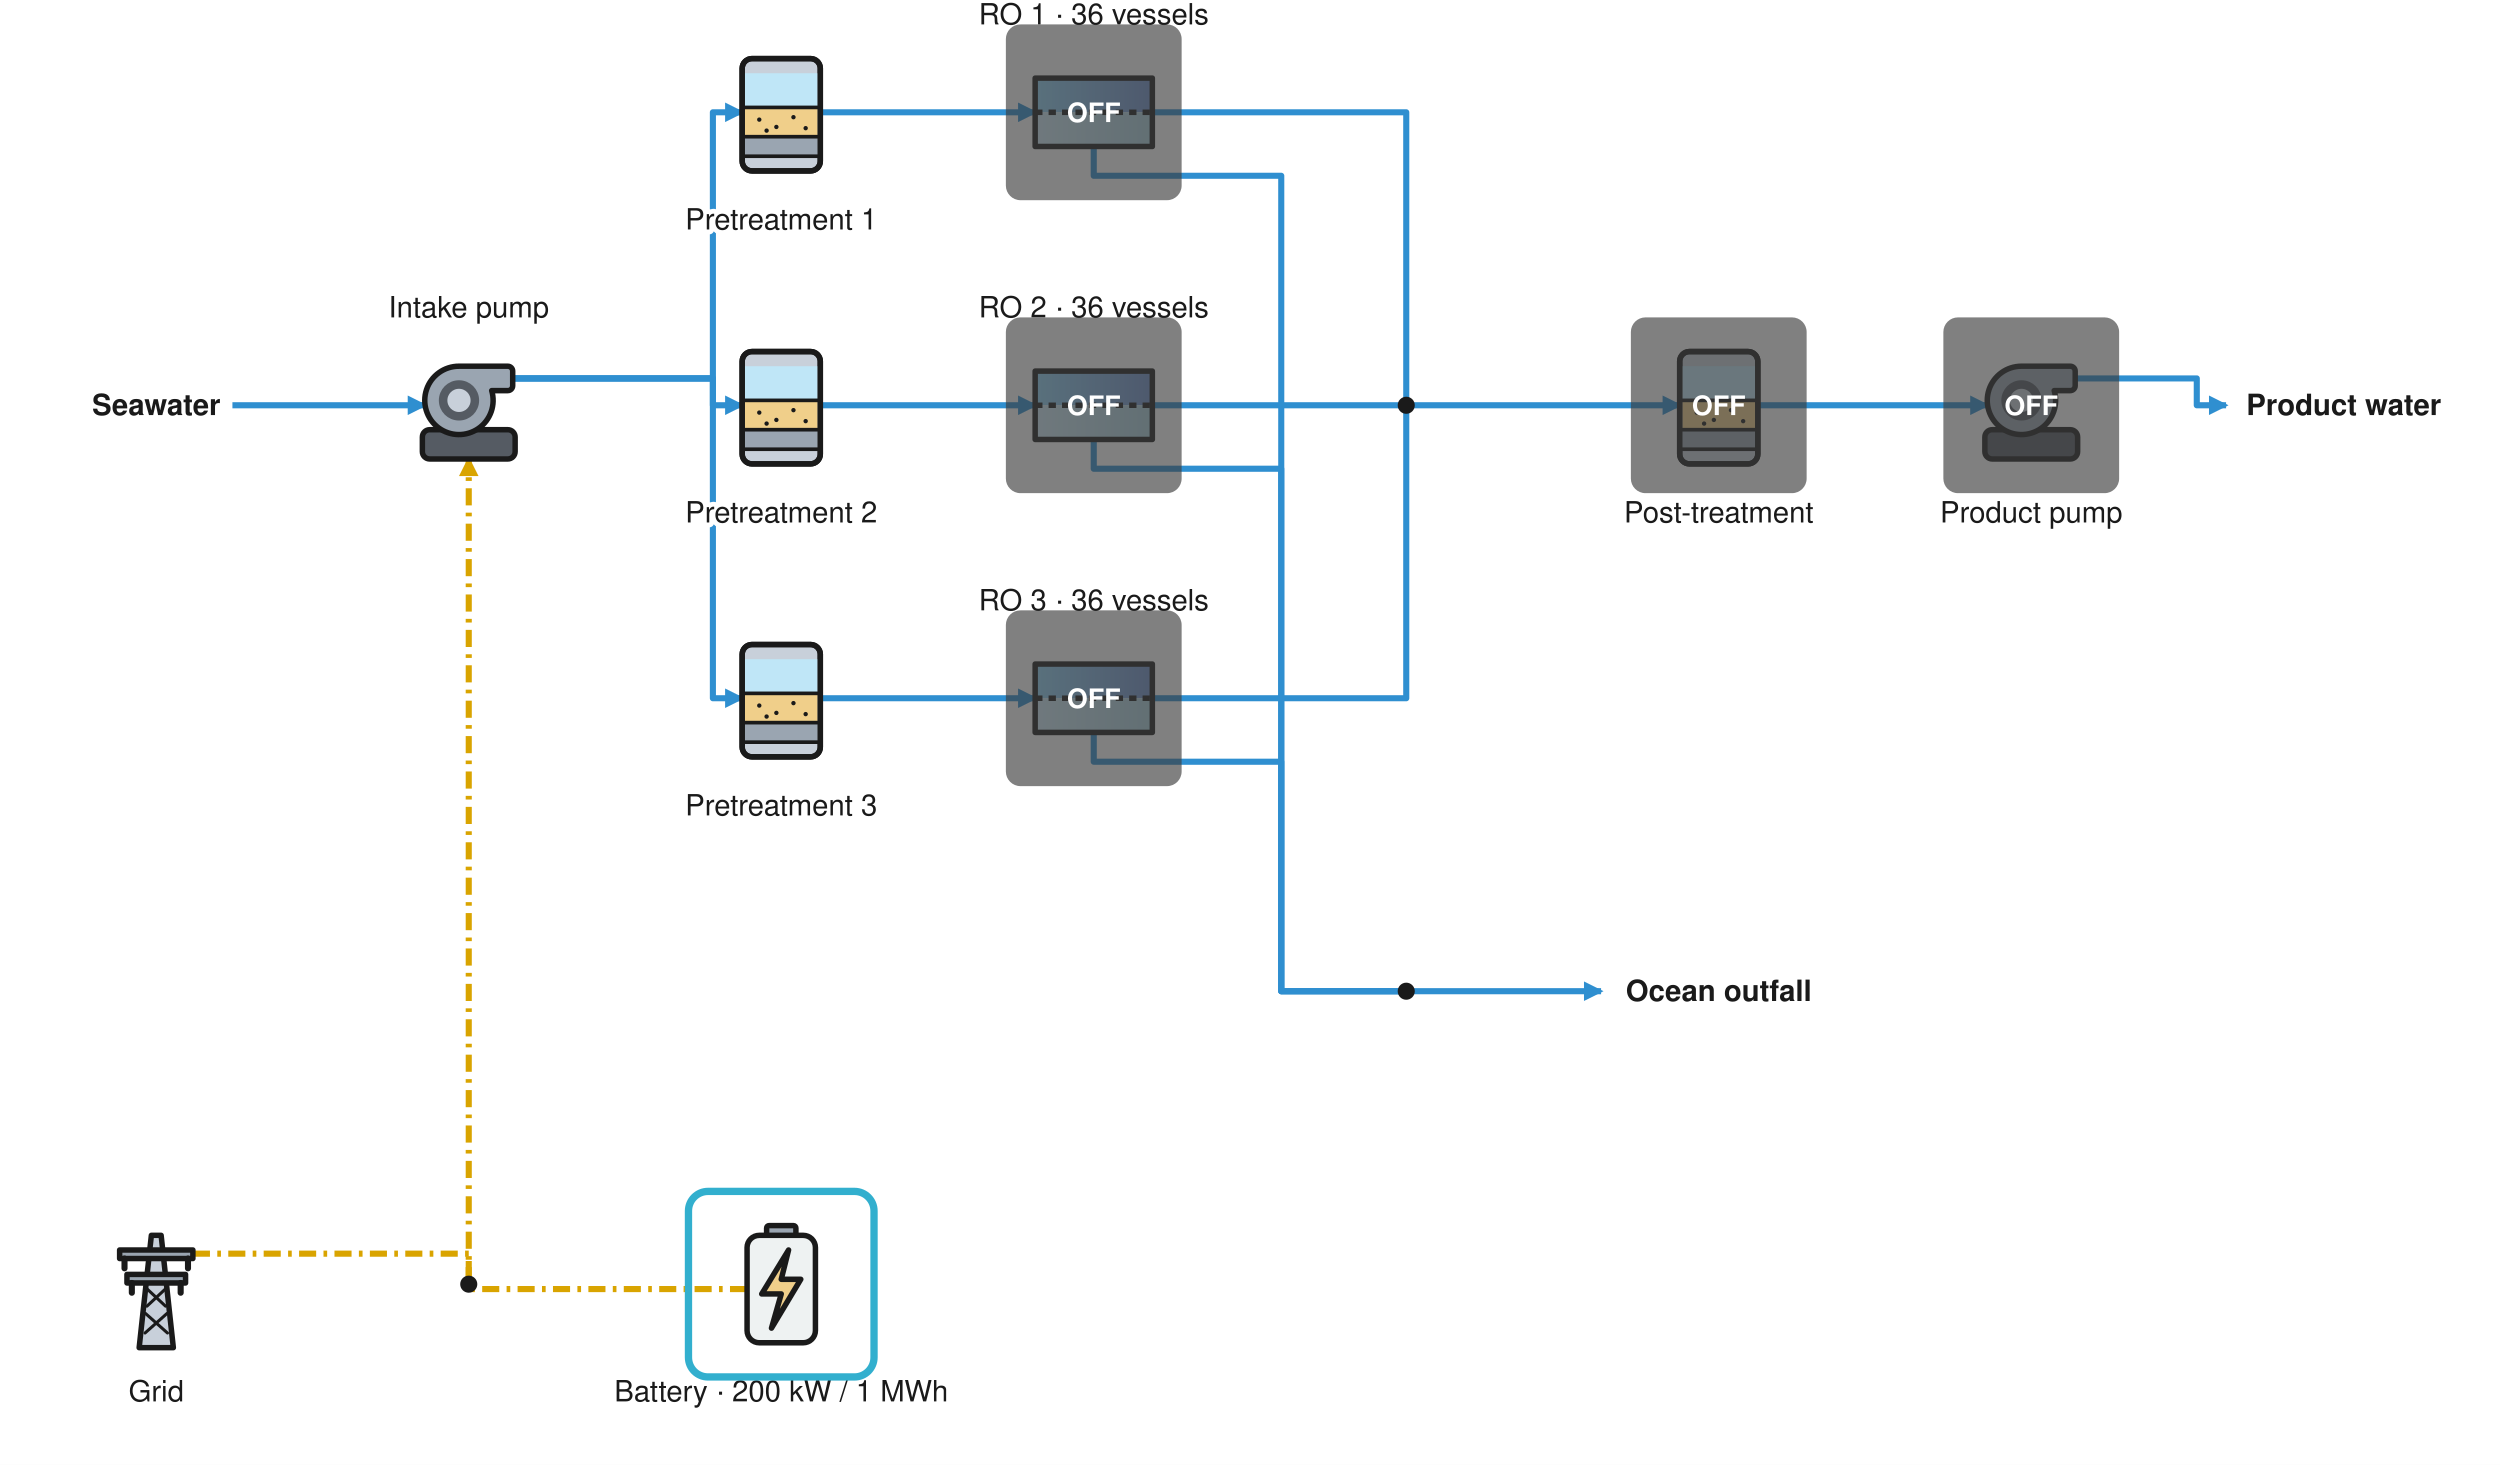
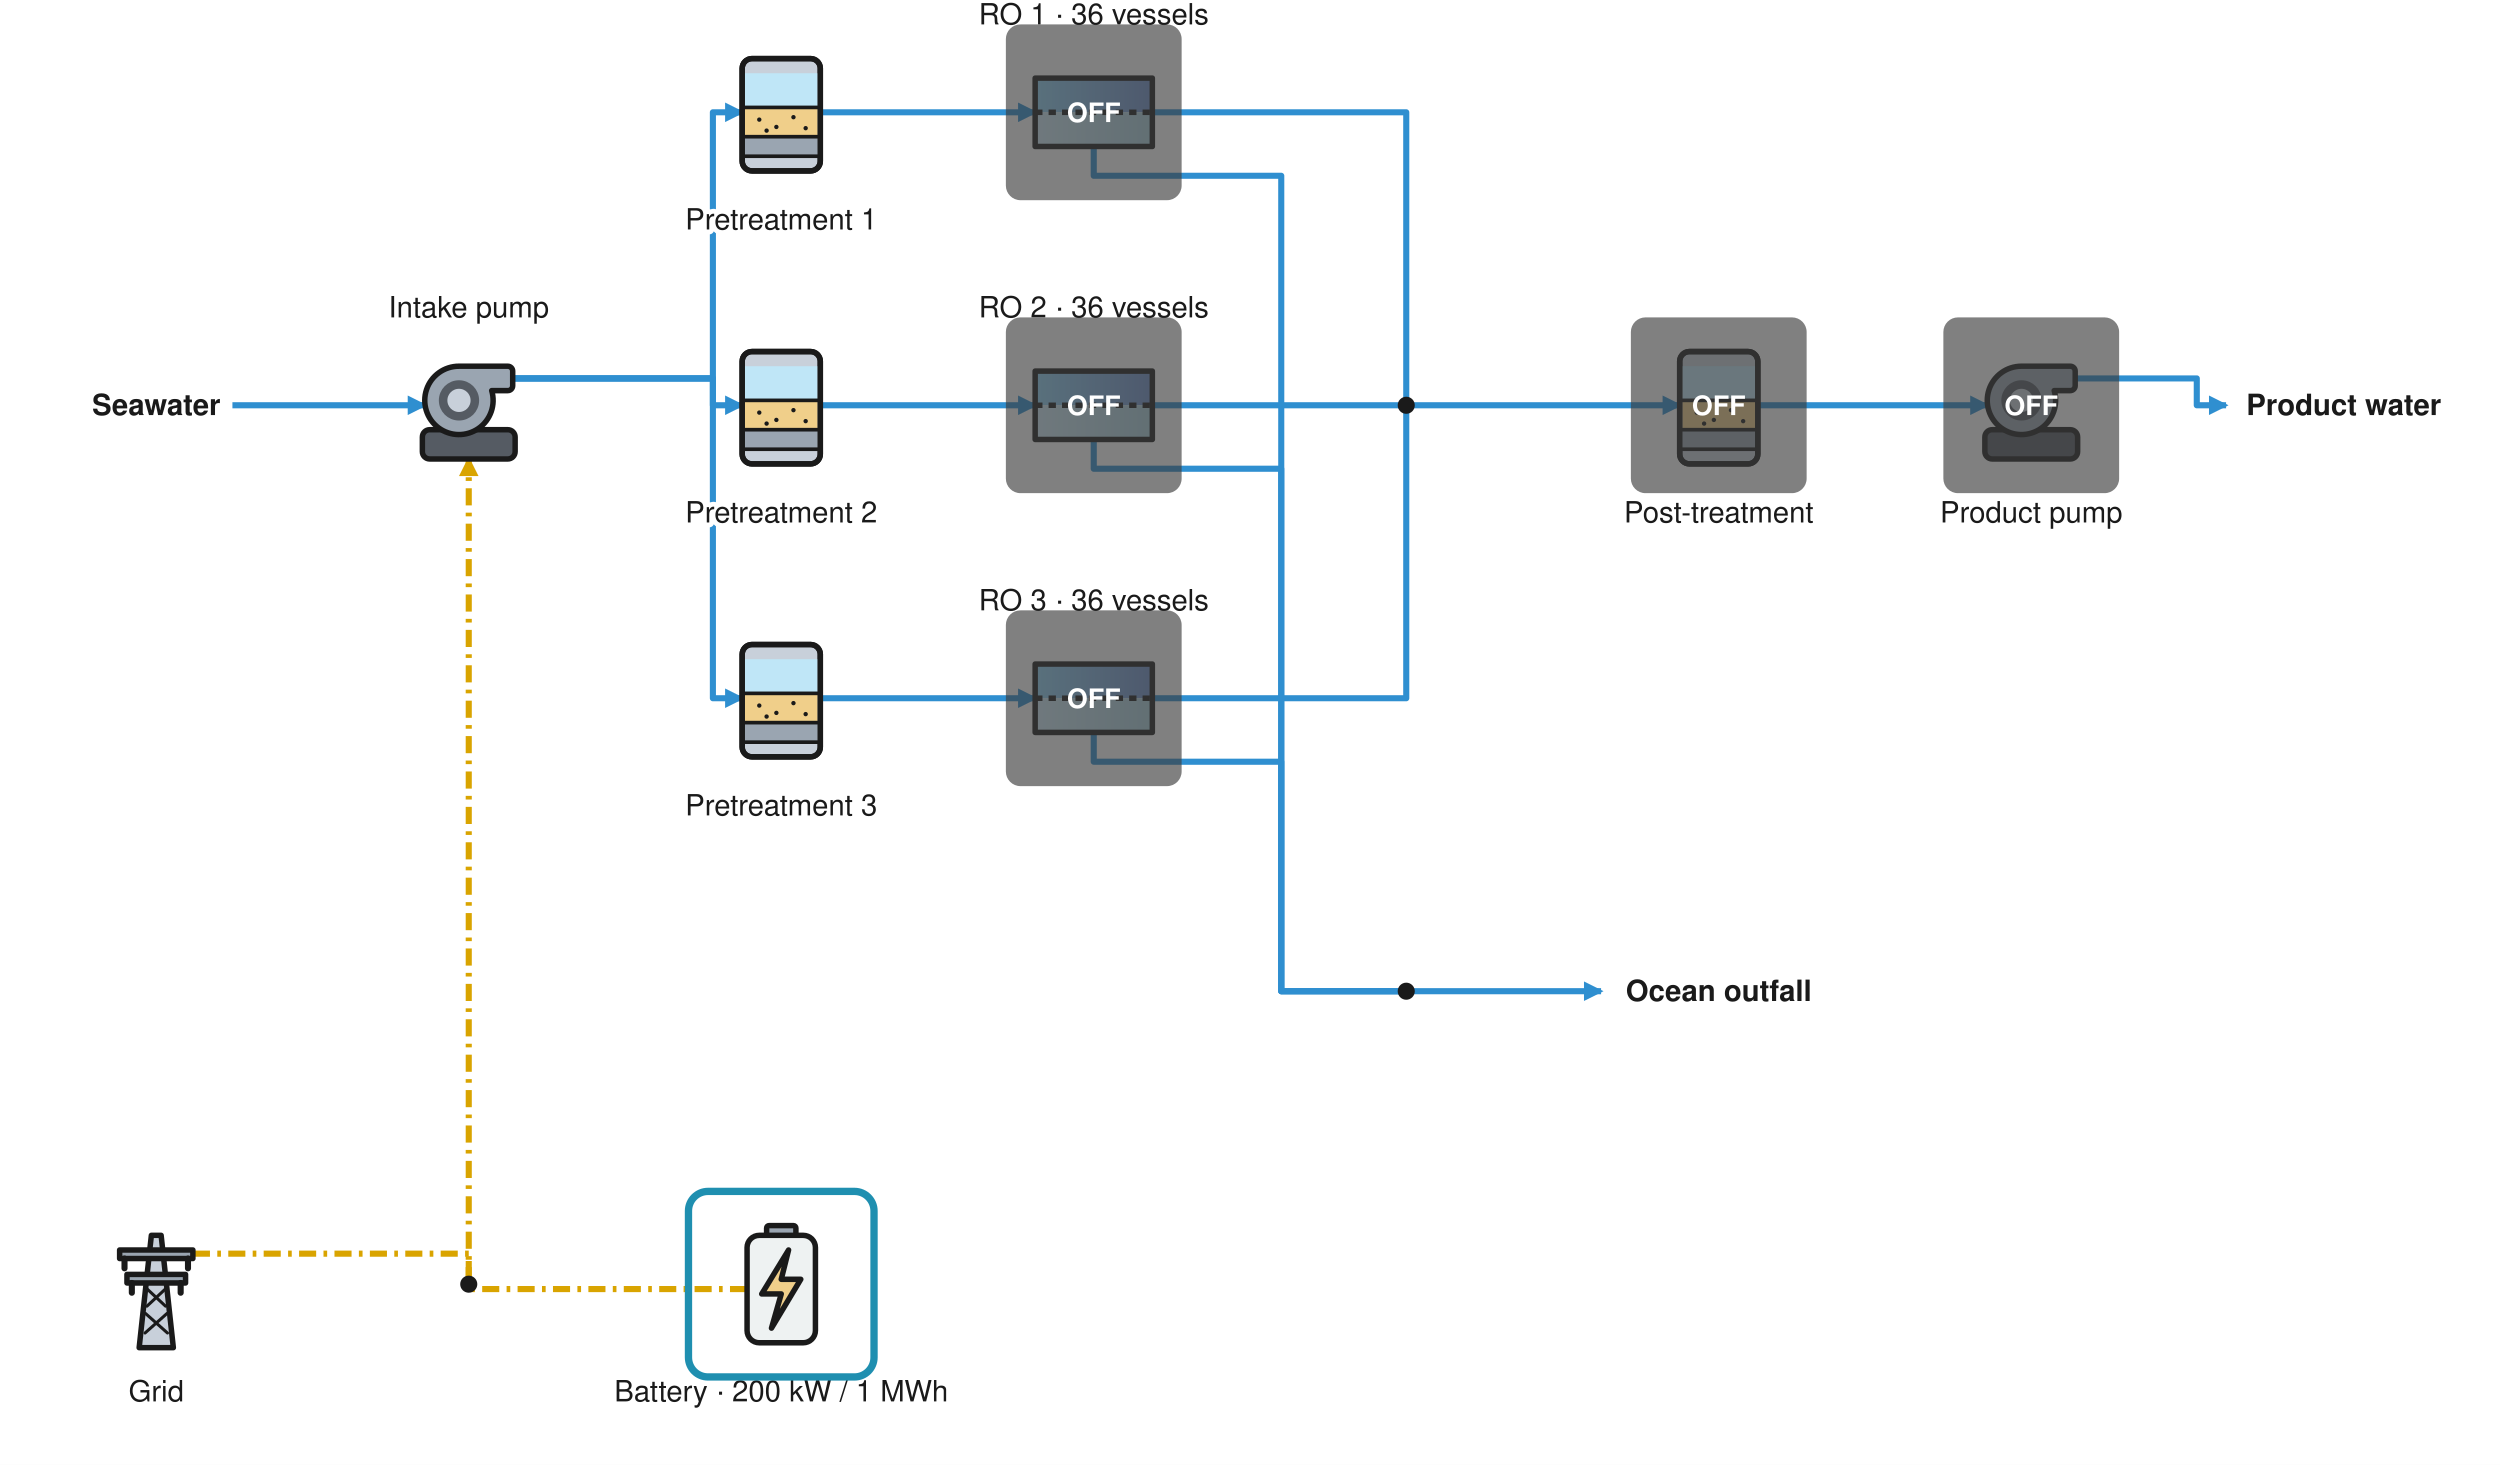
<svg xmlns="http://www.w3.org/2000/svg" viewBox="0 0 1024 600" width="1024" height="600" font-family="Helvetica, Arial, sans-serif" style="max-width:100%;height:auto">
  <rect width="1024" height="600" fill="#ffffff" />
  <defs>
    <marker id="arrow-fluid" viewBox="0 0 8 8" refX="7" refY="4" markerWidth="8" markerHeight="8" markerUnits="userSpaceOnUse" orient="auto">
      <path d="M0 0L8 4L0 8Z" fill="#2f8fd0" />
    </marker>
    <marker id="arrow-gas" viewBox="0 0 8 8" refX="7" refY="4" markerWidth="8" markerHeight="8" markerUnits="userSpaceOnUse" orient="auto">
      <path d="M0 0L8 4L0 8Z" fill="#5a9a3c" />
    </marker>
    <marker id="arrow-electricity" viewBox="0 0 8 8" refX="7" refY="4" markerWidth="8" markerHeight="8" markerUnits="userSpaceOnUse" orient="auto">
      <path d="M0 0L8 4L0 8Z" fill="#d9a400" />
    </marker>
    <marker id="arrow-heat" viewBox="0 0 8 8" refX="7" refY="4" markerWidth="8" markerHeight="8" markerUnits="userSpaceOnUse" orient="auto">
      <path d="M0 0L8 4L0 8Z" fill="#d0453a" />
    </marker>
  </defs>
  <polyline points="95.2,166 174,166" fill="none" stroke="#2f8fd0" stroke-width="2.5" stroke-linecap="butt" stroke-linejoin="round" marker-end="url(#arrow-fluid)" />
  <polyline points="210,155 292,155 292,46 304,46" fill="none" stroke="#2f8fd0" stroke-width="2.5" stroke-linecap="butt" stroke-linejoin="round" marker-end="url(#arrow-fluid)" />
  <polyline points="210,155 292,155 292,166 304,166" fill="none" stroke="#2f8fd0" stroke-width="2.5" stroke-linecap="butt" stroke-linejoin="round" marker-end="url(#arrow-fluid)" />
  <polyline points="210,155 292,155 292,286 304,286" fill="none" stroke="#2f8fd0" stroke-width="2.5" stroke-linecap="butt" stroke-linejoin="round" marker-end="url(#arrow-fluid)" />
  <polyline points="336,46 424,46" fill="none" stroke="#2f8fd0" stroke-width="2.5" stroke-linecap="butt" stroke-linejoin="round" marker-end="url(#arrow-fluid)" />
  <polyline points="336,166 424,166" fill="none" stroke="#2f8fd0" stroke-width="2.5" stroke-linecap="butt" stroke-linejoin="round" marker-end="url(#arrow-fluid)" />
  <polyline points="336,286 424,286" fill="none" stroke="#2f8fd0" stroke-width="2.5" stroke-linecap="butt" stroke-linejoin="round" marker-end="url(#arrow-fluid)" />
  <polyline points="472,46 576,46 576,166" fill="none" stroke="#2f8fd0" stroke-width="2.5" stroke-linecap="butt" stroke-linejoin="round" />
  <polyline points="472,166 576,166" fill="none" stroke="#2f8fd0" stroke-width="2.5" stroke-linecap="butt" stroke-linejoin="round" />
  <polyline points="472,286 576,286 576,166" fill="none" stroke="#2f8fd0" stroke-width="2.5" stroke-linecap="butt" stroke-linejoin="round" />
  <polyline points="448,60 448,72 524.8,72 524.8,406 576,406" fill="none" stroke="#2f8fd0" stroke-width="2.5" stroke-linecap="butt" stroke-linejoin="round" />
  <polyline points="448,180 448,192 524.8,192 524.8,406 576,406" fill="none" stroke="#2f8fd0" stroke-width="2.5" stroke-linecap="butt" stroke-linejoin="round" />
  <polyline points="448,300 448,312 524.8,312 524.8,406 576,406" fill="none" stroke="#2f8fd0" stroke-width="2.5" stroke-linecap="butt" stroke-linejoin="round" />
  <polyline points="576,166 688,166" fill="none" stroke="#2f8fd0" stroke-width="2.5" stroke-linecap="butt" stroke-linejoin="round" marker-end="url(#arrow-fluid)" />
  <polyline points="720,166 814,166" fill="none" stroke="#2f8fd0" stroke-width="2.5" stroke-linecap="butt" stroke-linejoin="round" marker-end="url(#arrow-fluid)" />
  <polyline points="850,155 899.8,155 899.8,166 911.8,166" fill="none" stroke="#2f8fd0" stroke-width="2.5" stroke-linecap="butt" stroke-linejoin="round" marker-end="url(#arrow-fluid)" />
  <polyline points="576,406 655.8,406" fill="none" stroke="#2f8fd0" stroke-width="2.5" stroke-linecap="butt" stroke-linejoin="round" marker-end="url(#arrow-fluid)" />
  <polyline points="79,513.5 192,513.5 192,526" fill="none" stroke="#d9a400" stroke-width="2.5" stroke-linecap="butt" stroke-linejoin="round" stroke-dasharray="7 3 1.5 3" />
  <polyline points="306,528 192,528 192,526" fill="none" stroke="#d9a400" stroke-width="2.5" stroke-linecap="butt" stroke-linejoin="round" stroke-dasharray="7 3 1.5 3" />
  <polyline points="192,526 192,188" fill="none" stroke="#d9a400" stroke-width="2.5" stroke-linecap="butt" stroke-linejoin="round" stroke-dasharray="7 3 1.5 3" marker-end="url(#arrow-electricity)" />
  <text x="64" y="170" text-anchor="middle" font-size="12" font-weight="600" fill="#1a1a1a">Seawater</text>
  <svg x="160" y="134" data-icon="color/pump" data-name="Pump" data-ports="n:36,16 e:50,21 s:32,54 w:14,32" width="64" height="64" viewBox="0 0 64 64" fill="none" stroke="#1a1a1a" stroke-width="2.25" stroke-linecap="round" stroke-linejoin="round">
    <rect x="13" y="42" width="38" height="12" rx="3" fill="#555b63" />
    <path d="M28 16H48A2 2 0 0 1 50 18V24A2 2 0 0 1 48 26H41.4A14 14 0 1 1 28 16Z" fill="#9aa5b1" />
    <circle cx="28" cy="30" r="6.5" fill="#c8d0da" stroke="#555b63" stroke-width="3.5" />
-     <rect x="412" y="250" width="72" height="72" rx="6" fill="#3C3C3C" fill-opacity="0.65" />
-     <text x="448.0" y="290.0" text-anchor="middle" font-size="11" font-weight="700" fill="#ffffff">OFF</text>
-     <rect x="668" y="130" width="72" height="72" rx="6" fill="#3C3C3C" fill-opacity="0.65" />
-     <text x="704.0" y="170.0" text-anchor="middle" font-size="11" font-weight="700" fill="#ffffff">OFF</text>
-     <rect x="412" y="130" width="72" height="72" rx="6" fill="#3C3C3C" fill-opacity="0.65" />
-     <text x="448.0" y="170.0" text-anchor="middle" font-size="11" font-weight="700" fill="#ffffff">OFF</text>
-     <rect x="796" y="130" width="72" height="72" rx="6" fill="#3C3C3C" fill-opacity="0.65" />
-     <text x="832.0" y="170.0" text-anchor="middle" font-size="11" font-weight="700" fill="#ffffff">OFF</text>
-     <rect x="412" y="10" width="72" height="72" rx="6" fill="#3C3C3C" fill-opacity="0.65" />
-     <text x="448.0" y="50.0" text-anchor="middle" font-size="11" font-weight="700" fill="#ffffff">OFF</text>
-     <rect x="282" y="488" width="76" height="76" rx="8" fill="none" stroke="#32AFCE" stroke-width="3" />
+     <rect x="412" y="10" width="72" height="72" rx="6" fill="#3C3C3C" fill-opacity="0.65" />
+     <text x="448.0" y="50.0" text-anchor="middle" font-size="11" font-weight="700" fill="#ffffff">OFF</text>
+     <rect x="412" y="250" width="72" height="72" rx="6" fill="#3C3C3C" fill-opacity="0.65" />
+     <text x="448.0" y="290.0" text-anchor="middle" font-size="11" font-weight="700" fill="#ffffff">OFF</text>
+     <rect x="668" y="130" width="72" height="72" rx="6" fill="#3C3C3C" fill-opacity="0.65" />
+     <text x="704.0" y="170.0" text-anchor="middle" font-size="11" font-weight="700" fill="#ffffff">OFF</text>
+     <rect x="796" y="130" width="72" height="72" rx="6" fill="#3C3C3C" fill-opacity="0.65" />
+     <text x="832.0" y="170.0" text-anchor="middle" font-size="11" font-weight="700" fill="#ffffff">OFF</text>
+     <rect x="412" y="130" width="72" height="72" rx="6" fill="#3C3C3C" fill-opacity="0.65" />
+     <text x="448.0" y="170.0" text-anchor="middle" font-size="11" font-weight="700" fill="#ffffff">OFF</text>
+     <rect x="282" y="488" width="76" height="76" rx="8" fill="none" stroke="#1F8FB0" stroke-width="3" />
  </svg>
  <text x="192" y="130" text-anchor="middle" font-size="12" fill="#1a1a1a" stroke="#ffffff" stroke-width="4" stroke-linejoin="round" paint-order="stroke">Intake pump</text>
  <svg x="288" y="14" data-icon="color/filter" data-name="Filter / treatment" data-ports="n:32,10 e:48,32 s:32,56 w:16,32" width="64" height="64" viewBox="0 0 64 64" fill="none" stroke="#1a1a1a" stroke-width="2.25" stroke-linecap="round" stroke-linejoin="round">
    <rect x="16" y="10" width="32" height="46" rx="4" fill="#c8d0da" />
    <path d="M17.1 16H46.9V30H17.1Z" fill="#bfe6f7" stroke="none" />
    <path d="M17.1 30H46.9V42H17.1Z" fill="#f0cf8a" stroke="none" />
    <path d="M17.1 42H46.9V50H17.1Z" fill="#9aa5b1" stroke="none" />
    <path d="M16 30H48M16 42H48M16 50H48" stroke-width="1.5" />
    <g fill="#1a1a1a" stroke="none">
      <circle cx="23" cy="35" r="0.9" />
      <circle cx="30" cy="38" r="0.9" />
      <circle cx="37" cy="34" r="0.9" />
      <circle cx="42" cy="38.5" r="0.9" />
      <circle cx="26" cy="39.5" r="0.9" />
    </g>
    <rect x="16" y="10" width="32" height="46" rx="4" />
-     <rect x="412" y="250" width="72" height="72" rx="6" fill="#3C3C3C" fill-opacity="0.65" />
-     <text x="448.0" y="290.0" text-anchor="middle" font-size="11" font-weight="700" fill="#ffffff">OFF</text>
-     <rect x="668" y="130" width="72" height="72" rx="6" fill="#3C3C3C" fill-opacity="0.65" />
-     <text x="704.0" y="170.0" text-anchor="middle" font-size="11" font-weight="700" fill="#ffffff">OFF</text>
-     <rect x="412" y="130" width="72" height="72" rx="6" fill="#3C3C3C" fill-opacity="0.65" />
-     <text x="448.0" y="170.0" text-anchor="middle" font-size="11" font-weight="700" fill="#ffffff">OFF</text>
-     <rect x="796" y="130" width="72" height="72" rx="6" fill="#3C3C3C" fill-opacity="0.65" />
-     <text x="832.0" y="170.0" text-anchor="middle" font-size="11" font-weight="700" fill="#ffffff">OFF</text>
-     <rect x="412" y="10" width="72" height="72" rx="6" fill="#3C3C3C" fill-opacity="0.65" />
-     <text x="448.0" y="50.0" text-anchor="middle" font-size="11" font-weight="700" fill="#ffffff">OFF</text>
-     <rect x="282" y="488" width="76" height="76" rx="8" fill="none" stroke="#32AFCE" stroke-width="3" />
+     <rect x="412" y="10" width="72" height="72" rx="6" fill="#3C3C3C" fill-opacity="0.65" />
+     <text x="448.0" y="50.0" text-anchor="middle" font-size="11" font-weight="700" fill="#ffffff">OFF</text>
+     <rect x="412" y="250" width="72" height="72" rx="6" fill="#3C3C3C" fill-opacity="0.65" />
+     <text x="448.0" y="290.0" text-anchor="middle" font-size="11" font-weight="700" fill="#ffffff">OFF</text>
+     <rect x="668" y="130" width="72" height="72" rx="6" fill="#3C3C3C" fill-opacity="0.65" />
+     <text x="704.0" y="170.0" text-anchor="middle" font-size="11" font-weight="700" fill="#ffffff">OFF</text>
+     <rect x="796" y="130" width="72" height="72" rx="6" fill="#3C3C3C" fill-opacity="0.65" />
+     <text x="832.0" y="170.0" text-anchor="middle" font-size="11" font-weight="700" fill="#ffffff">OFF</text>
+     <rect x="412" y="130" width="72" height="72" rx="6" fill="#3C3C3C" fill-opacity="0.65" />
+     <text x="448.0" y="170.0" text-anchor="middle" font-size="11" font-weight="700" fill="#ffffff">OFF</text>
+     <rect x="282" y="488" width="76" height="76" rx="8" fill="none" stroke="#1F8FB0" stroke-width="3" />
  </svg>
  <text x="320" y="94" text-anchor="middle" font-size="12" fill="#1a1a1a" stroke="#ffffff" stroke-width="4" stroke-linejoin="round" paint-order="stroke">Pretreatment 1</text>
  <svg x="288" y="134" data-icon="color/filter" data-name="Filter / treatment" data-ports="n:32,10 e:48,32 s:32,56 w:16,32" width="64" height="64" viewBox="0 0 64 64" fill="none" stroke="#1a1a1a" stroke-width="2.25" stroke-linecap="round" stroke-linejoin="round">
    <rect x="16" y="10" width="32" height="46" rx="4" fill="#c8d0da" />
    <path d="M17.1 16H46.9V30H17.1Z" fill="#bfe6f7" stroke="none" />
    <path d="M17.1 30H46.9V42H17.1Z" fill="#f0cf8a" stroke="none" />
    <path d="M17.1 42H46.9V50H17.1Z" fill="#9aa5b1" stroke="none" />
    <path d="M16 30H48M16 42H48M16 50H48" stroke-width="1.5" />
    <g fill="#1a1a1a" stroke="none">
      <circle cx="23" cy="35" r="0.9" />
      <circle cx="30" cy="38" r="0.9" />
      <circle cx="37" cy="34" r="0.9" />
      <circle cx="42" cy="38.5" r="0.9" />
      <circle cx="26" cy="39.5" r="0.9" />
    </g>
    <rect x="16" y="10" width="32" height="46" rx="4" />
-     <rect x="412" y="250" width="72" height="72" rx="6" fill="#3C3C3C" fill-opacity="0.65" />
-     <text x="448.0" y="290.0" text-anchor="middle" font-size="11" font-weight="700" fill="#ffffff">OFF</text>
-     <rect x="668" y="130" width="72" height="72" rx="6" fill="#3C3C3C" fill-opacity="0.65" />
-     <text x="704.0" y="170.0" text-anchor="middle" font-size="11" font-weight="700" fill="#ffffff">OFF</text>
-     <rect x="412" y="130" width="72" height="72" rx="6" fill="#3C3C3C" fill-opacity="0.65" />
-     <text x="448.0" y="170.0" text-anchor="middle" font-size="11" font-weight="700" fill="#ffffff">OFF</text>
-     <rect x="796" y="130" width="72" height="72" rx="6" fill="#3C3C3C" fill-opacity="0.65" />
-     <text x="832.0" y="170.0" text-anchor="middle" font-size="11" font-weight="700" fill="#ffffff">OFF</text>
-     <rect x="412" y="10" width="72" height="72" rx="6" fill="#3C3C3C" fill-opacity="0.65" />
-     <text x="448.0" y="50.0" text-anchor="middle" font-size="11" font-weight="700" fill="#ffffff">OFF</text>
-     <rect x="282" y="488" width="76" height="76" rx="8" fill="none" stroke="#32AFCE" stroke-width="3" />
+     <rect x="412" y="10" width="72" height="72" rx="6" fill="#3C3C3C" fill-opacity="0.65" />
+     <text x="448.0" y="50.0" text-anchor="middle" font-size="11" font-weight="700" fill="#ffffff">OFF</text>
+     <rect x="412" y="250" width="72" height="72" rx="6" fill="#3C3C3C" fill-opacity="0.65" />
+     <text x="448.0" y="290.0" text-anchor="middle" font-size="11" font-weight="700" fill="#ffffff">OFF</text>
+     <rect x="668" y="130" width="72" height="72" rx="6" fill="#3C3C3C" fill-opacity="0.65" />
+     <text x="704.0" y="170.0" text-anchor="middle" font-size="11" font-weight="700" fill="#ffffff">OFF</text>
+     <rect x="796" y="130" width="72" height="72" rx="6" fill="#3C3C3C" fill-opacity="0.65" />
+     <text x="832.0" y="170.0" text-anchor="middle" font-size="11" font-weight="700" fill="#ffffff">OFF</text>
+     <rect x="412" y="130" width="72" height="72" rx="6" fill="#3C3C3C" fill-opacity="0.65" />
+     <text x="448.0" y="170.0" text-anchor="middle" font-size="11" font-weight="700" fill="#ffffff">OFF</text>
+     <rect x="282" y="488" width="76" height="76" rx="8" fill="none" stroke="#1F8FB0" stroke-width="3" />
  </svg>
  <text x="320" y="214" text-anchor="middle" font-size="12" fill="#1a1a1a" stroke="#ffffff" stroke-width="4" stroke-linejoin="round" paint-order="stroke">Pretreatment 2</text>
  <svg x="288" y="254" data-icon="color/filter" data-name="Filter / treatment" data-ports="n:32,10 e:48,32 s:32,56 w:16,32" width="64" height="64" viewBox="0 0 64 64" fill="none" stroke="#1a1a1a" stroke-width="2.25" stroke-linecap="round" stroke-linejoin="round">
    <rect x="16" y="10" width="32" height="46" rx="4" fill="#c8d0da" />
    <path d="M17.1 16H46.9V30H17.1Z" fill="#bfe6f7" stroke="none" />
    <path d="M17.1 30H46.9V42H17.1Z" fill="#f0cf8a" stroke="none" />
    <path d="M17.1 42H46.9V50H17.1Z" fill="#9aa5b1" stroke="none" />
    <path d="M16 30H48M16 42H48M16 50H48" stroke-width="1.5" />
    <g fill="#1a1a1a" stroke="none">
      <circle cx="23" cy="35" r="0.9" />
      <circle cx="30" cy="38" r="0.9" />
      <circle cx="37" cy="34" r="0.9" />
      <circle cx="42" cy="38.5" r="0.9" />
      <circle cx="26" cy="39.5" r="0.9" />
    </g>
    <rect x="16" y="10" width="32" height="46" rx="4" />
-     <rect x="412" y="250" width="72" height="72" rx="6" fill="#3C3C3C" fill-opacity="0.65" />
-     <text x="448.0" y="290.0" text-anchor="middle" font-size="11" font-weight="700" fill="#ffffff">OFF</text>
-     <rect x="668" y="130" width="72" height="72" rx="6" fill="#3C3C3C" fill-opacity="0.65" />
-     <text x="704.0" y="170.0" text-anchor="middle" font-size="11" font-weight="700" fill="#ffffff">OFF</text>
-     <rect x="412" y="130" width="72" height="72" rx="6" fill="#3C3C3C" fill-opacity="0.65" />
-     <text x="448.0" y="170.0" text-anchor="middle" font-size="11" font-weight="700" fill="#ffffff">OFF</text>
-     <rect x="796" y="130" width="72" height="72" rx="6" fill="#3C3C3C" fill-opacity="0.65" />
-     <text x="832.0" y="170.0" text-anchor="middle" font-size="11" font-weight="700" fill="#ffffff">OFF</text>
-     <rect x="412" y="10" width="72" height="72" rx="6" fill="#3C3C3C" fill-opacity="0.65" />
-     <text x="448.0" y="50.0" text-anchor="middle" font-size="11" font-weight="700" fill="#ffffff">OFF</text>
-     <rect x="282" y="488" width="76" height="76" rx="8" fill="none" stroke="#32AFCE" stroke-width="3" />
+     <rect x="412" y="10" width="72" height="72" rx="6" fill="#3C3C3C" fill-opacity="0.65" />
+     <text x="448.0" y="50.0" text-anchor="middle" font-size="11" font-weight="700" fill="#ffffff">OFF</text>
+     <rect x="412" y="250" width="72" height="72" rx="6" fill="#3C3C3C" fill-opacity="0.65" />
+     <text x="448.0" y="290.0" text-anchor="middle" font-size="11" font-weight="700" fill="#ffffff">OFF</text>
+     <rect x="668" y="130" width="72" height="72" rx="6" fill="#3C3C3C" fill-opacity="0.65" />
+     <text x="704.0" y="170.0" text-anchor="middle" font-size="11" font-weight="700" fill="#ffffff">OFF</text>
+     <rect x="796" y="130" width="72" height="72" rx="6" fill="#3C3C3C" fill-opacity="0.65" />
+     <text x="832.0" y="170.0" text-anchor="middle" font-size="11" font-weight="700" fill="#ffffff">OFF</text>
+     <rect x="412" y="130" width="72" height="72" rx="6" fill="#3C3C3C" fill-opacity="0.65" />
+     <text x="448.0" y="170.0" text-anchor="middle" font-size="11" font-weight="700" fill="#ffffff">OFF</text>
+     <rect x="282" y="488" width="76" height="76" rx="8" fill="none" stroke="#1F8FB0" stroke-width="3" />
  </svg>
  <text x="320" y="334" text-anchor="middle" font-size="12" fill="#1a1a1a" stroke="#ffffff" stroke-width="4" stroke-linejoin="round" paint-order="stroke">Pretreatment 3</text>
  <svg x="416" y="14" data-icon="color/membrane" data-name="Membrane unit" data-ports="n:32,18 e:56,32 s:32,46 w:8,32" width="64" height="64" viewBox="0 0 64 64" fill="none" stroke="#1a1a1a" stroke-width="2.25" stroke-linecap="round" stroke-linejoin="round">
    <defs>
      <linearGradient id="pc-memA" x1="0" x2="1" y1="0" y2="0">
        <stop offset="0" stop-color="#8fd3f5" />
        <stop offset="1" stop-color="#6f8fc9" />
      </linearGradient>
      <linearGradient id="pc-memB" x1="0" x2="1" y1="0" y2="0">
        <stop offset="0" stop-color="#cfeaf7" />
        <stop offset="1" stop-color="#a9cfdc" />
      </linearGradient>
    </defs>
    <path d="M8 18H56V32H8Z" fill="url(#pc-memA)" stroke="none" />
    <path d="M8 32H56V46H8Z" fill="url(#pc-memB)" stroke="none" />
    <path d="M8 32H56" stroke-dasharray="3 2.5" stroke-linecap="butt" />
    <rect x="8" y="18" width="48" height="28" />
-     <rect x="412" y="250" width="72" height="72" rx="6" fill="#3C3C3C" fill-opacity="0.65" />
-     <text x="448.0" y="290.0" text-anchor="middle" font-size="11" font-weight="700" fill="#ffffff">OFF</text>
-     <rect x="668" y="130" width="72" height="72" rx="6" fill="#3C3C3C" fill-opacity="0.65" />
-     <text x="704.0" y="170.0" text-anchor="middle" font-size="11" font-weight="700" fill="#ffffff">OFF</text>
-     <rect x="412" y="130" width="72" height="72" rx="6" fill="#3C3C3C" fill-opacity="0.65" />
-     <text x="448.0" y="170.0" text-anchor="middle" font-size="11" font-weight="700" fill="#ffffff">OFF</text>
-     <rect x="796" y="130" width="72" height="72" rx="6" fill="#3C3C3C" fill-opacity="0.65" />
-     <text x="832.0" y="170.0" text-anchor="middle" font-size="11" font-weight="700" fill="#ffffff">OFF</text>
-     <rect x="412" y="10" width="72" height="72" rx="6" fill="#3C3C3C" fill-opacity="0.65" />
-     <text x="448.0" y="50.0" text-anchor="middle" font-size="11" font-weight="700" fill="#ffffff">OFF</text>
-     <rect x="282" y="488" width="76" height="76" rx="8" fill="none" stroke="#32AFCE" stroke-width="3" />
+     <rect x="412" y="10" width="72" height="72" rx="6" fill="#3C3C3C" fill-opacity="0.65" />
+     <text x="448.0" y="50.0" text-anchor="middle" font-size="11" font-weight="700" fill="#ffffff">OFF</text>
+     <rect x="412" y="250" width="72" height="72" rx="6" fill="#3C3C3C" fill-opacity="0.65" />
+     <text x="448.0" y="290.0" text-anchor="middle" font-size="11" font-weight="700" fill="#ffffff">OFF</text>
+     <rect x="668" y="130" width="72" height="72" rx="6" fill="#3C3C3C" fill-opacity="0.65" />
+     <text x="704.0" y="170.0" text-anchor="middle" font-size="11" font-weight="700" fill="#ffffff">OFF</text>
+     <rect x="796" y="130" width="72" height="72" rx="6" fill="#3C3C3C" fill-opacity="0.65" />
+     <text x="832.0" y="170.0" text-anchor="middle" font-size="11" font-weight="700" fill="#ffffff">OFF</text>
+     <rect x="412" y="130" width="72" height="72" rx="6" fill="#3C3C3C" fill-opacity="0.65" />
+     <text x="448.0" y="170.0" text-anchor="middle" font-size="11" font-weight="700" fill="#ffffff">OFF</text>
+     <rect x="282" y="488" width="76" height="76" rx="8" fill="none" stroke="#1F8FB0" stroke-width="3" />
  </svg>
  <text x="448" y="10" text-anchor="middle" font-size="12" fill="#1a1a1a" stroke="#ffffff" stroke-width="4" stroke-linejoin="round" paint-order="stroke">RO 1 · 36 vessels</text>
  <svg x="416" y="134" data-icon="color/membrane" data-name="Membrane unit" data-ports="n:32,18 e:56,32 s:32,46 w:8,32" width="64" height="64" viewBox="0 0 64 64" fill="none" stroke="#1a1a1a" stroke-width="2.25" stroke-linecap="round" stroke-linejoin="round">
    <defs>
      <linearGradient id="pc-memA" x1="0" x2="1" y1="0" y2="0">
        <stop offset="0" stop-color="#8fd3f5" />
        <stop offset="1" stop-color="#6f8fc9" />
      </linearGradient>
      <linearGradient id="pc-memB" x1="0" x2="1" y1="0" y2="0">
        <stop offset="0" stop-color="#cfeaf7" />
        <stop offset="1" stop-color="#a9cfdc" />
      </linearGradient>
    </defs>
    <path d="M8 18H56V32H8Z" fill="url(#pc-memA)" stroke="none" />
    <path d="M8 32H56V46H8Z" fill="url(#pc-memB)" stroke="none" />
    <path d="M8 32H56" stroke-dasharray="3 2.5" stroke-linecap="butt" />
    <rect x="8" y="18" width="48" height="28" />
-     <rect x="412" y="250" width="72" height="72" rx="6" fill="#3C3C3C" fill-opacity="0.65" />
-     <text x="448.0" y="290.0" text-anchor="middle" font-size="11" font-weight="700" fill="#ffffff">OFF</text>
-     <rect x="668" y="130" width="72" height="72" rx="6" fill="#3C3C3C" fill-opacity="0.65" />
-     <text x="704.0" y="170.0" text-anchor="middle" font-size="11" font-weight="700" fill="#ffffff">OFF</text>
-     <rect x="412" y="130" width="72" height="72" rx="6" fill="#3C3C3C" fill-opacity="0.65" />
-     <text x="448.0" y="170.0" text-anchor="middle" font-size="11" font-weight="700" fill="#ffffff">OFF</text>
-     <rect x="796" y="130" width="72" height="72" rx="6" fill="#3C3C3C" fill-opacity="0.65" />
-     <text x="832.0" y="170.0" text-anchor="middle" font-size="11" font-weight="700" fill="#ffffff">OFF</text>
-     <rect x="412" y="10" width="72" height="72" rx="6" fill="#3C3C3C" fill-opacity="0.65" />
-     <text x="448.0" y="50.0" text-anchor="middle" font-size="11" font-weight="700" fill="#ffffff">OFF</text>
-     <rect x="282" y="488" width="76" height="76" rx="8" fill="none" stroke="#32AFCE" stroke-width="3" />
+     <rect x="412" y="10" width="72" height="72" rx="6" fill="#3C3C3C" fill-opacity="0.65" />
+     <text x="448.0" y="50.0" text-anchor="middle" font-size="11" font-weight="700" fill="#ffffff">OFF</text>
+     <rect x="412" y="250" width="72" height="72" rx="6" fill="#3C3C3C" fill-opacity="0.65" />
+     <text x="448.0" y="290.0" text-anchor="middle" font-size="11" font-weight="700" fill="#ffffff">OFF</text>
+     <rect x="668" y="130" width="72" height="72" rx="6" fill="#3C3C3C" fill-opacity="0.65" />
+     <text x="704.0" y="170.0" text-anchor="middle" font-size="11" font-weight="700" fill="#ffffff">OFF</text>
+     <rect x="796" y="130" width="72" height="72" rx="6" fill="#3C3C3C" fill-opacity="0.65" />
+     <text x="832.0" y="170.0" text-anchor="middle" font-size="11" font-weight="700" fill="#ffffff">OFF</text>
+     <rect x="412" y="130" width="72" height="72" rx="6" fill="#3C3C3C" fill-opacity="0.65" />
+     <text x="448.0" y="170.0" text-anchor="middle" font-size="11" font-weight="700" fill="#ffffff">OFF</text>
+     <rect x="282" y="488" width="76" height="76" rx="8" fill="none" stroke="#1F8FB0" stroke-width="3" />
  </svg>
  <text x="448" y="130" text-anchor="middle" font-size="12" fill="#1a1a1a" stroke="#ffffff" stroke-width="4" stroke-linejoin="round" paint-order="stroke">RO 2 · 36 vessels</text>
  <svg x="416" y="254" data-icon="color/membrane" data-name="Membrane unit" data-ports="n:32,18 e:56,32 s:32,46 w:8,32" width="64" height="64" viewBox="0 0 64 64" fill="none" stroke="#1a1a1a" stroke-width="2.25" stroke-linecap="round" stroke-linejoin="round">
    <defs>
      <linearGradient id="pc-memA" x1="0" x2="1" y1="0" y2="0">
        <stop offset="0" stop-color="#8fd3f5" />
        <stop offset="1" stop-color="#6f8fc9" />
      </linearGradient>
      <linearGradient id="pc-memB" x1="0" x2="1" y1="0" y2="0">
        <stop offset="0" stop-color="#cfeaf7" />
        <stop offset="1" stop-color="#a9cfdc" />
      </linearGradient>
    </defs>
    <path d="M8 18H56V32H8Z" fill="url(#pc-memA)" stroke="none" />
    <path d="M8 32H56V46H8Z" fill="url(#pc-memB)" stroke="none" />
    <path d="M8 32H56" stroke-dasharray="3 2.5" stroke-linecap="butt" />
    <rect x="8" y="18" width="48" height="28" />
-     <rect x="412" y="250" width="72" height="72" rx="6" fill="#3C3C3C" fill-opacity="0.65" />
-     <text x="448.0" y="290.0" text-anchor="middle" font-size="11" font-weight="700" fill="#ffffff">OFF</text>
-     <rect x="668" y="130" width="72" height="72" rx="6" fill="#3C3C3C" fill-opacity="0.65" />
-     <text x="704.0" y="170.0" text-anchor="middle" font-size="11" font-weight="700" fill="#ffffff">OFF</text>
-     <rect x="412" y="130" width="72" height="72" rx="6" fill="#3C3C3C" fill-opacity="0.65" />
-     <text x="448.0" y="170.0" text-anchor="middle" font-size="11" font-weight="700" fill="#ffffff">OFF</text>
-     <rect x="796" y="130" width="72" height="72" rx="6" fill="#3C3C3C" fill-opacity="0.65" />
-     <text x="832.0" y="170.0" text-anchor="middle" font-size="11" font-weight="700" fill="#ffffff">OFF</text>
-     <rect x="412" y="10" width="72" height="72" rx="6" fill="#3C3C3C" fill-opacity="0.65" />
-     <text x="448.0" y="50.0" text-anchor="middle" font-size="11" font-weight="700" fill="#ffffff">OFF</text>
-     <rect x="282" y="488" width="76" height="76" rx="8" fill="none" stroke="#32AFCE" stroke-width="3" />
+     <rect x="412" y="10" width="72" height="72" rx="6" fill="#3C3C3C" fill-opacity="0.65" />
+     <text x="448.0" y="50.0" text-anchor="middle" font-size="11" font-weight="700" fill="#ffffff">OFF</text>
+     <rect x="412" y="250" width="72" height="72" rx="6" fill="#3C3C3C" fill-opacity="0.65" />
+     <text x="448.0" y="290.0" text-anchor="middle" font-size="11" font-weight="700" fill="#ffffff">OFF</text>
+     <rect x="668" y="130" width="72" height="72" rx="6" fill="#3C3C3C" fill-opacity="0.65" />
+     <text x="704.0" y="170.0" text-anchor="middle" font-size="11" font-weight="700" fill="#ffffff">OFF</text>
+     <rect x="796" y="130" width="72" height="72" rx="6" fill="#3C3C3C" fill-opacity="0.65" />
+     <text x="832.0" y="170.0" text-anchor="middle" font-size="11" font-weight="700" fill="#ffffff">OFF</text>
+     <rect x="412" y="130" width="72" height="72" rx="6" fill="#3C3C3C" fill-opacity="0.65" />
+     <text x="448.0" y="170.0" text-anchor="middle" font-size="11" font-weight="700" fill="#ffffff">OFF</text>
+     <rect x="282" y="488" width="76" height="76" rx="8" fill="none" stroke="#1F8FB0" stroke-width="3" />
  </svg>
  <text x="448" y="250" text-anchor="middle" font-size="12" fill="#1a1a1a" stroke="#ffffff" stroke-width="4" stroke-linejoin="round" paint-order="stroke">RO 3 · 36 vessels</text>
  <circle cx="576" cy="166" r="3.5" fill="#1a1a1a" />
  <svg x="672" y="134" data-icon="color/filter" data-name="Filter / treatment" data-ports="n:32,10 e:48,32 s:32,56 w:16,32" width="64" height="64" viewBox="0 0 64 64" fill="none" stroke="#1a1a1a" stroke-width="2.25" stroke-linecap="round" stroke-linejoin="round">
    <rect x="16" y="10" width="32" height="46" rx="4" fill="#c8d0da" />
    <path d="M17.1 16H46.9V30H17.1Z" fill="#bfe6f7" stroke="none" />
    <path d="M17.1 30H46.9V42H17.1Z" fill="#f0cf8a" stroke="none" />
    <path d="M17.1 42H46.9V50H17.1Z" fill="#9aa5b1" stroke="none" />
    <path d="M16 30H48M16 42H48M16 50H48" stroke-width="1.5" />
    <g fill="#1a1a1a" stroke="none">
      <circle cx="23" cy="35" r="0.9" />
      <circle cx="30" cy="38" r="0.9" />
      <circle cx="37" cy="34" r="0.9" />
      <circle cx="42" cy="38.5" r="0.9" />
      <circle cx="26" cy="39.5" r="0.9" />
    </g>
    <rect x="16" y="10" width="32" height="46" rx="4" />
-     <rect x="412" y="250" width="72" height="72" rx="6" fill="#3C3C3C" fill-opacity="0.65" />
-     <text x="448.0" y="290.0" text-anchor="middle" font-size="11" font-weight="700" fill="#ffffff">OFF</text>
-     <rect x="668" y="130" width="72" height="72" rx="6" fill="#3C3C3C" fill-opacity="0.65" />
-     <text x="704.0" y="170.0" text-anchor="middle" font-size="11" font-weight="700" fill="#ffffff">OFF</text>
-     <rect x="412" y="130" width="72" height="72" rx="6" fill="#3C3C3C" fill-opacity="0.65" />
-     <text x="448.0" y="170.0" text-anchor="middle" font-size="11" font-weight="700" fill="#ffffff">OFF</text>
-     <rect x="796" y="130" width="72" height="72" rx="6" fill="#3C3C3C" fill-opacity="0.65" />
-     <text x="832.0" y="170.0" text-anchor="middle" font-size="11" font-weight="700" fill="#ffffff">OFF</text>
-     <rect x="412" y="10" width="72" height="72" rx="6" fill="#3C3C3C" fill-opacity="0.65" />
-     <text x="448.0" y="50.0" text-anchor="middle" font-size="11" font-weight="700" fill="#ffffff">OFF</text>
-     <rect x="282" y="488" width="76" height="76" rx="8" fill="none" stroke="#32AFCE" stroke-width="3" />
+     <rect x="412" y="10" width="72" height="72" rx="6" fill="#3C3C3C" fill-opacity="0.65" />
+     <text x="448.0" y="50.0" text-anchor="middle" font-size="11" font-weight="700" fill="#ffffff">OFF</text>
+     <rect x="412" y="250" width="72" height="72" rx="6" fill="#3C3C3C" fill-opacity="0.65" />
+     <text x="448.0" y="290.0" text-anchor="middle" font-size="11" font-weight="700" fill="#ffffff">OFF</text>
+     <rect x="668" y="130" width="72" height="72" rx="6" fill="#3C3C3C" fill-opacity="0.65" />
+     <text x="704.0" y="170.0" text-anchor="middle" font-size="11" font-weight="700" fill="#ffffff">OFF</text>
+     <rect x="796" y="130" width="72" height="72" rx="6" fill="#3C3C3C" fill-opacity="0.65" />
+     <text x="832.0" y="170.0" text-anchor="middle" font-size="11" font-weight="700" fill="#ffffff">OFF</text>
+     <rect x="412" y="130" width="72" height="72" rx="6" fill="#3C3C3C" fill-opacity="0.65" />
+     <text x="448.0" y="170.0" text-anchor="middle" font-size="11" font-weight="700" fill="#ffffff">OFF</text>
+     <rect x="282" y="488" width="76" height="76" rx="8" fill="none" stroke="#1F8FB0" stroke-width="3" />
  </svg>
  <text x="704" y="214" text-anchor="middle" font-size="12" fill="#1a1a1a" stroke="#ffffff" stroke-width="4" stroke-linejoin="round" paint-order="stroke">Post-treatment</text>
  <svg x="800" y="134" data-icon="color/pump" data-name="Pump" data-ports="n:36,16 e:50,21 s:32,54 w:14,32" width="64" height="64" viewBox="0 0 64 64" fill="none" stroke="#1a1a1a" stroke-width="2.25" stroke-linecap="round" stroke-linejoin="round">
    <rect x="13" y="42" width="38" height="12" rx="3" fill="#555b63" />
    <path d="M28 16H48A2 2 0 0 1 50 18V24A2 2 0 0 1 48 26H41.4A14 14 0 1 1 28 16Z" fill="#9aa5b1" />
    <circle cx="28" cy="30" r="6.5" fill="#c8d0da" stroke="#555b63" stroke-width="3.5" />
-     <rect x="412" y="250" width="72" height="72" rx="6" fill="#3C3C3C" fill-opacity="0.65" />
-     <text x="448.0" y="290.0" text-anchor="middle" font-size="11" font-weight="700" fill="#ffffff">OFF</text>
-     <rect x="668" y="130" width="72" height="72" rx="6" fill="#3C3C3C" fill-opacity="0.65" />
-     <text x="704.0" y="170.0" text-anchor="middle" font-size="11" font-weight="700" fill="#ffffff">OFF</text>
-     <rect x="412" y="130" width="72" height="72" rx="6" fill="#3C3C3C" fill-opacity="0.65" />
-     <text x="448.0" y="170.0" text-anchor="middle" font-size="11" font-weight="700" fill="#ffffff">OFF</text>
-     <rect x="796" y="130" width="72" height="72" rx="6" fill="#3C3C3C" fill-opacity="0.65" />
-     <text x="832.0" y="170.0" text-anchor="middle" font-size="11" font-weight="700" fill="#ffffff">OFF</text>
-     <rect x="412" y="10" width="72" height="72" rx="6" fill="#3C3C3C" fill-opacity="0.65" />
-     <text x="448.0" y="50.0" text-anchor="middle" font-size="11" font-weight="700" fill="#ffffff">OFF</text>
-     <rect x="282" y="488" width="76" height="76" rx="8" fill="none" stroke="#32AFCE" stroke-width="3" />
+     <rect x="412" y="10" width="72" height="72" rx="6" fill="#3C3C3C" fill-opacity="0.65" />
+     <text x="448.0" y="50.0" text-anchor="middle" font-size="11" font-weight="700" fill="#ffffff">OFF</text>
+     <rect x="412" y="250" width="72" height="72" rx="6" fill="#3C3C3C" fill-opacity="0.65" />
+     <text x="448.0" y="290.0" text-anchor="middle" font-size="11" font-weight="700" fill="#ffffff">OFF</text>
+     <rect x="668" y="130" width="72" height="72" rx="6" fill="#3C3C3C" fill-opacity="0.65" />
+     <text x="704.0" y="170.0" text-anchor="middle" font-size="11" font-weight="700" fill="#ffffff">OFF</text>
+     <rect x="796" y="130" width="72" height="72" rx="6" fill="#3C3C3C" fill-opacity="0.65" />
+     <text x="832.0" y="170.0" text-anchor="middle" font-size="11" font-weight="700" fill="#ffffff">OFF</text>
+     <rect x="412" y="130" width="72" height="72" rx="6" fill="#3C3C3C" fill-opacity="0.65" />
+     <text x="448.0" y="170.0" text-anchor="middle" font-size="11" font-weight="700" fill="#ffffff">OFF</text>
+     <rect x="282" y="488" width="76" height="76" rx="8" fill="none" stroke="#1F8FB0" stroke-width="3" />
  </svg>
  <text x="832" y="214" text-anchor="middle" font-size="12" fill="#1a1a1a" stroke="#ffffff" stroke-width="4" stroke-linejoin="round" paint-order="stroke">Product pump</text>
  <text x="960" y="170" text-anchor="middle" font-size="12" font-weight="600" fill="#1a1a1a">Product water</text>
  <circle cx="576" cy="406" r="3.5" fill="#1a1a1a" />
  <text x="704" y="410" text-anchor="middle" font-size="12" font-weight="600" fill="#1a1a1a">Ocean outfall</text>
  <svg x="32" y="494" data-icon="color/grid" data-name="Grid connection" data-ports="n:32,12 e:47,19.5 s:32,58 w:17,19.5" width="64" height="64" viewBox="0 0 64 64" fill="none" stroke="#1a1a1a" stroke-width="2.25" stroke-linecap="round" stroke-linejoin="round">
    <path d="M25 58L30 12H34L39 58Z" fill="#c8d0da" />
    <path d="M28.3 34L35.8 41M35.7 34L28.2 41M27.6 44L36.6 52M36.4 44L27.4 52" stroke-width="1.25" />
    <rect x="17" y="18" width="30" height="3.5" fill="#9aa5b1" />
    <rect x="20" y="28" width="24" height="3.5" fill="#9aa5b1" />
    <path d="M19 21.5V25.5M45 21.5V25.5M22 31.5V35.5M42 31.5V35.5" stroke-width="2.5" />
-     <rect x="412" y="250" width="72" height="72" rx="6" fill="#3C3C3C" fill-opacity="0.65" />
-     <text x="448.0" y="290.0" text-anchor="middle" font-size="11" font-weight="700" fill="#ffffff">OFF</text>
-     <rect x="668" y="130" width="72" height="72" rx="6" fill="#3C3C3C" fill-opacity="0.65" />
-     <text x="704.0" y="170.0" text-anchor="middle" font-size="11" font-weight="700" fill="#ffffff">OFF</text>
-     <rect x="412" y="130" width="72" height="72" rx="6" fill="#3C3C3C" fill-opacity="0.65" />
-     <text x="448.0" y="170.0" text-anchor="middle" font-size="11" font-weight="700" fill="#ffffff">OFF</text>
-     <rect x="796" y="130" width="72" height="72" rx="6" fill="#3C3C3C" fill-opacity="0.65" />
-     <text x="832.0" y="170.0" text-anchor="middle" font-size="11" font-weight="700" fill="#ffffff">OFF</text>
-     <rect x="412" y="10" width="72" height="72" rx="6" fill="#3C3C3C" fill-opacity="0.65" />
-     <text x="448.0" y="50.0" text-anchor="middle" font-size="11" font-weight="700" fill="#ffffff">OFF</text>
-     <rect x="282" y="488" width="76" height="76" rx="8" fill="none" stroke="#32AFCE" stroke-width="3" />
+     <rect x="412" y="10" width="72" height="72" rx="6" fill="#3C3C3C" fill-opacity="0.65" />
+     <text x="448.0" y="50.0" text-anchor="middle" font-size="11" font-weight="700" fill="#ffffff">OFF</text>
+     <rect x="412" y="250" width="72" height="72" rx="6" fill="#3C3C3C" fill-opacity="0.65" />
+     <text x="448.0" y="290.0" text-anchor="middle" font-size="11" font-weight="700" fill="#ffffff">OFF</text>
+     <rect x="668" y="130" width="72" height="72" rx="6" fill="#3C3C3C" fill-opacity="0.65" />
+     <text x="704.0" y="170.0" text-anchor="middle" font-size="11" font-weight="700" fill="#ffffff">OFF</text>
+     <rect x="796" y="130" width="72" height="72" rx="6" fill="#3C3C3C" fill-opacity="0.65" />
+     <text x="832.0" y="170.0" text-anchor="middle" font-size="11" font-weight="700" fill="#ffffff">OFF</text>
+     <rect x="412" y="130" width="72" height="72" rx="6" fill="#3C3C3C" fill-opacity="0.65" />
+     <text x="448.0" y="170.0" text-anchor="middle" font-size="11" font-weight="700" fill="#ffffff">OFF</text>
+     <rect x="282" y="488" width="76" height="76" rx="8" fill="none" stroke="#1F8FB0" stroke-width="3" />
  </svg>
  <text x="64" y="574" text-anchor="middle" font-size="12" fill="#1a1a1a" stroke="#ffffff" stroke-width="4" stroke-linejoin="round" paint-order="stroke">Grid</text>
  <circle cx="192" cy="526" r="3.5" fill="#1a1a1a" />
  <svg x="288" y="494" data-icon="color/battery" data-name="Battery" data-ports="n:32,8 e:46,34 s:32,56 w:18,34" width="64" height="64" viewBox="0 0 64 64" fill="none" stroke="#1a1a1a" stroke-width="2.25" stroke-linecap="round" stroke-linejoin="round">
    <rect x="26" y="8" width="12" height="5" rx="1" fill="#9aa5b1" />
    <rect x="18" y="12" width="28" height="44" rx="5" fill="#eef2f2" />
    <path d="M35 18L24 36H32L28 50L40 30H32Z" fill="#f0cf8a" />
-     <rect x="412" y="250" width="72" height="72" rx="6" fill="#3C3C3C" fill-opacity="0.65" />
-     <text x="448.0" y="290.0" text-anchor="middle" font-size="11" font-weight="700" fill="#ffffff">OFF</text>
-     <rect x="668" y="130" width="72" height="72" rx="6" fill="#3C3C3C" fill-opacity="0.65" />
-     <text x="704.0" y="170.0" text-anchor="middle" font-size="11" font-weight="700" fill="#ffffff">OFF</text>
-     <rect x="412" y="130" width="72" height="72" rx="6" fill="#3C3C3C" fill-opacity="0.65" />
-     <text x="448.0" y="170.0" text-anchor="middle" font-size="11" font-weight="700" fill="#ffffff">OFF</text>
-     <rect x="796" y="130" width="72" height="72" rx="6" fill="#3C3C3C" fill-opacity="0.65" />
-     <text x="832.0" y="170.0" text-anchor="middle" font-size="11" font-weight="700" fill="#ffffff">OFF</text>
-     <rect x="412" y="10" width="72" height="72" rx="6" fill="#3C3C3C" fill-opacity="0.65" />
-     <text x="448.0" y="50.0" text-anchor="middle" font-size="11" font-weight="700" fill="#ffffff">OFF</text>
-     <rect x="282" y="488" width="76" height="76" rx="8" fill="none" stroke="#32AFCE" stroke-width="3" />
+     <rect x="412" y="10" width="72" height="72" rx="6" fill="#3C3C3C" fill-opacity="0.65" />
+     <text x="448.0" y="50.0" text-anchor="middle" font-size="11" font-weight="700" fill="#ffffff">OFF</text>
+     <rect x="412" y="250" width="72" height="72" rx="6" fill="#3C3C3C" fill-opacity="0.65" />
+     <text x="448.0" y="290.0" text-anchor="middle" font-size="11" font-weight="700" fill="#ffffff">OFF</text>
+     <rect x="668" y="130" width="72" height="72" rx="6" fill="#3C3C3C" fill-opacity="0.65" />
+     <text x="704.0" y="170.0" text-anchor="middle" font-size="11" font-weight="700" fill="#ffffff">OFF</text>
+     <rect x="796" y="130" width="72" height="72" rx="6" fill="#3C3C3C" fill-opacity="0.65" />
+     <text x="832.0" y="170.0" text-anchor="middle" font-size="11" font-weight="700" fill="#ffffff">OFF</text>
+     <rect x="412" y="130" width="72" height="72" rx="6" fill="#3C3C3C" fill-opacity="0.65" />
+     <text x="448.0" y="170.0" text-anchor="middle" font-size="11" font-weight="700" fill="#ffffff">OFF</text>
+     <rect x="282" y="488" width="76" height="76" rx="8" fill="none" stroke="#1F8FB0" stroke-width="3" />
  </svg>
  <text x="320" y="574" text-anchor="middle" font-size="12" fill="#1a1a1a" stroke="#ffffff" stroke-width="4" stroke-linejoin="round" paint-order="stroke">Battery · 200 kW / 1 MWh</text>
+   <rect x="412" y="10" width="72" height="72" rx="6" fill="#3C3C3C" fill-opacity="0.65" />
+   <text x="448.0" y="50.0" text-anchor="middle" font-size="11" font-weight="700" fill="#ffffff">OFF</text>
  <rect x="412" y="250" width="72" height="72" rx="6" fill="#3C3C3C" fill-opacity="0.65" />
  <text x="448.0" y="290.0" text-anchor="middle" font-size="11" font-weight="700" fill="#ffffff">OFF</text>
  <rect x="668" y="130" width="72" height="72" rx="6" fill="#3C3C3C" fill-opacity="0.65" />
  <text x="704.0" y="170.0" text-anchor="middle" font-size="11" font-weight="700" fill="#ffffff">OFF</text>
+   <rect x="796" y="130" width="72" height="72" rx="6" fill="#3C3C3C" fill-opacity="0.65" />
+   <text x="832.0" y="170.0" text-anchor="middle" font-size="11" font-weight="700" fill="#ffffff">OFF</text>
  <rect x="412" y="130" width="72" height="72" rx="6" fill="#3C3C3C" fill-opacity="0.65" />
  <text x="448.0" y="170.0" text-anchor="middle" font-size="11" font-weight="700" fill="#ffffff">OFF</text>
-   <rect x="796" y="130" width="72" height="72" rx="6" fill="#3C3C3C" fill-opacity="0.65" />
-   <text x="832.0" y="170.0" text-anchor="middle" font-size="11" font-weight="700" fill="#ffffff">OFF</text>
-   <rect x="412" y="10" width="72" height="72" rx="6" fill="#3C3C3C" fill-opacity="0.65" />
-   <text x="448.0" y="50.0" text-anchor="middle" font-size="11" font-weight="700" fill="#ffffff">OFF</text>
-   <rect x="282" y="488" width="76" height="76" rx="8" fill="none" stroke="#32AFCE" stroke-width="3" />
+   <rect x="282" y="488" width="76" height="76" rx="8" fill="none" stroke="#1F8FB0" stroke-width="3" />
</svg>
